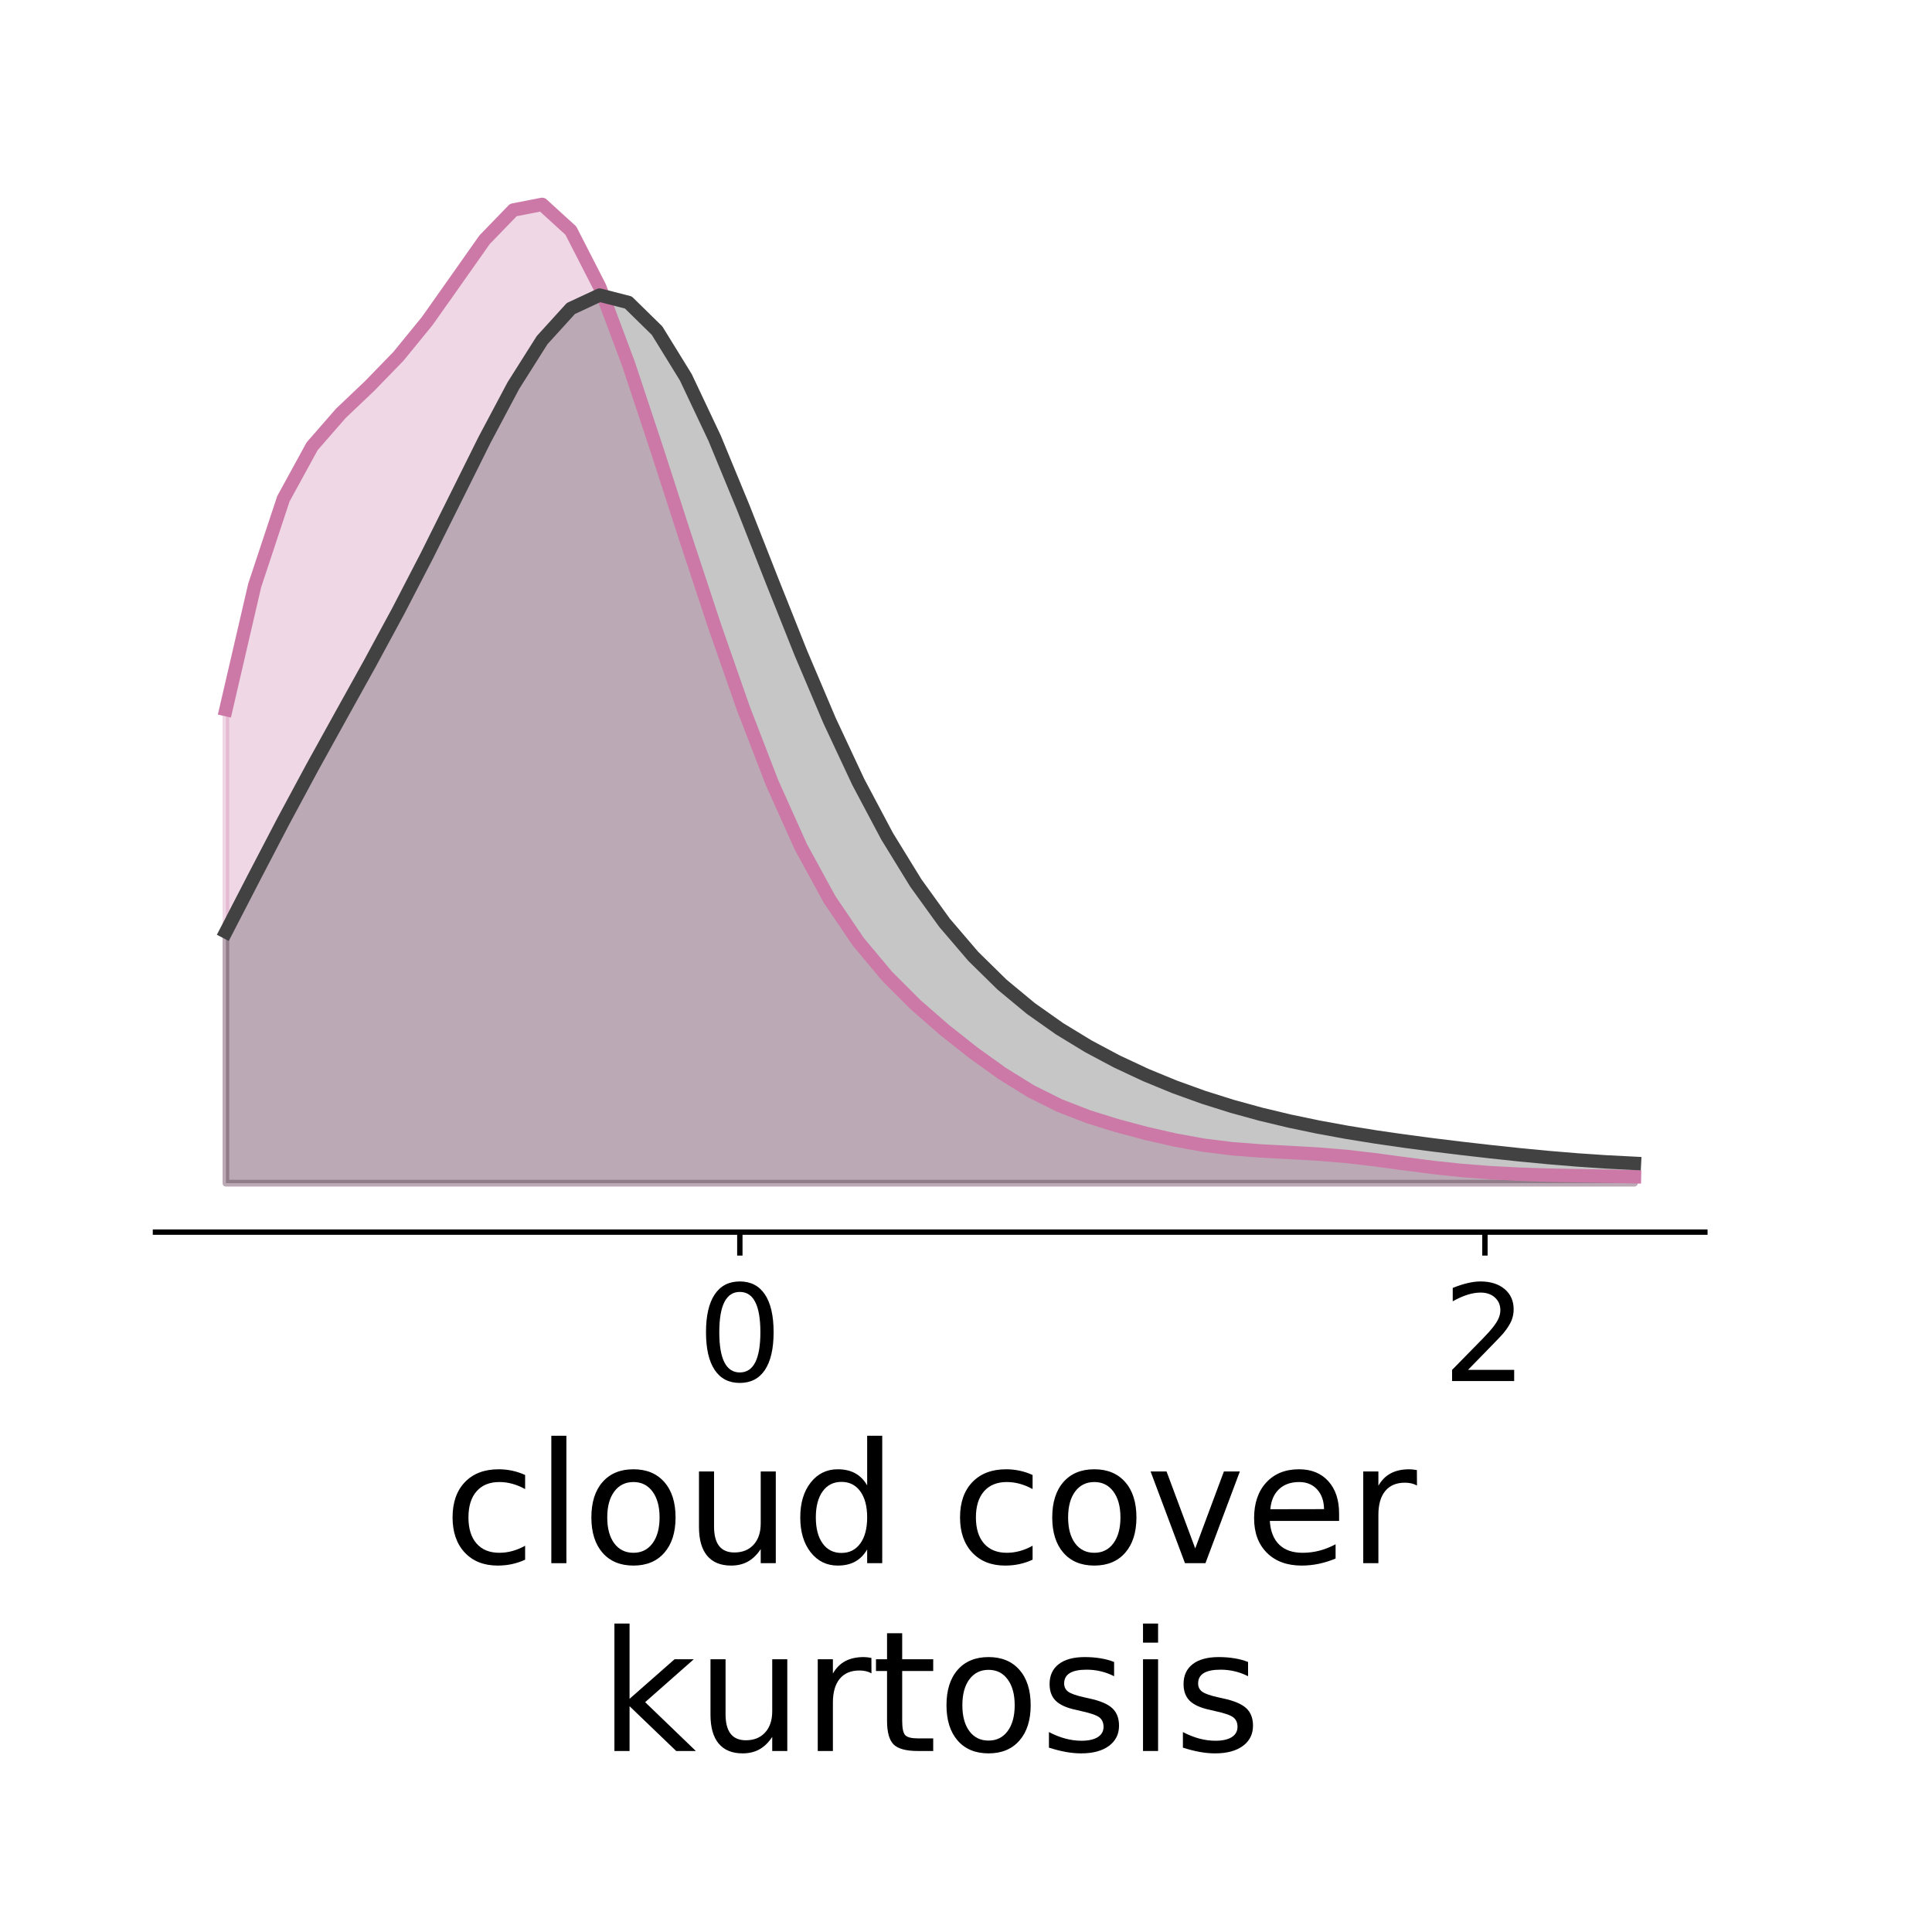
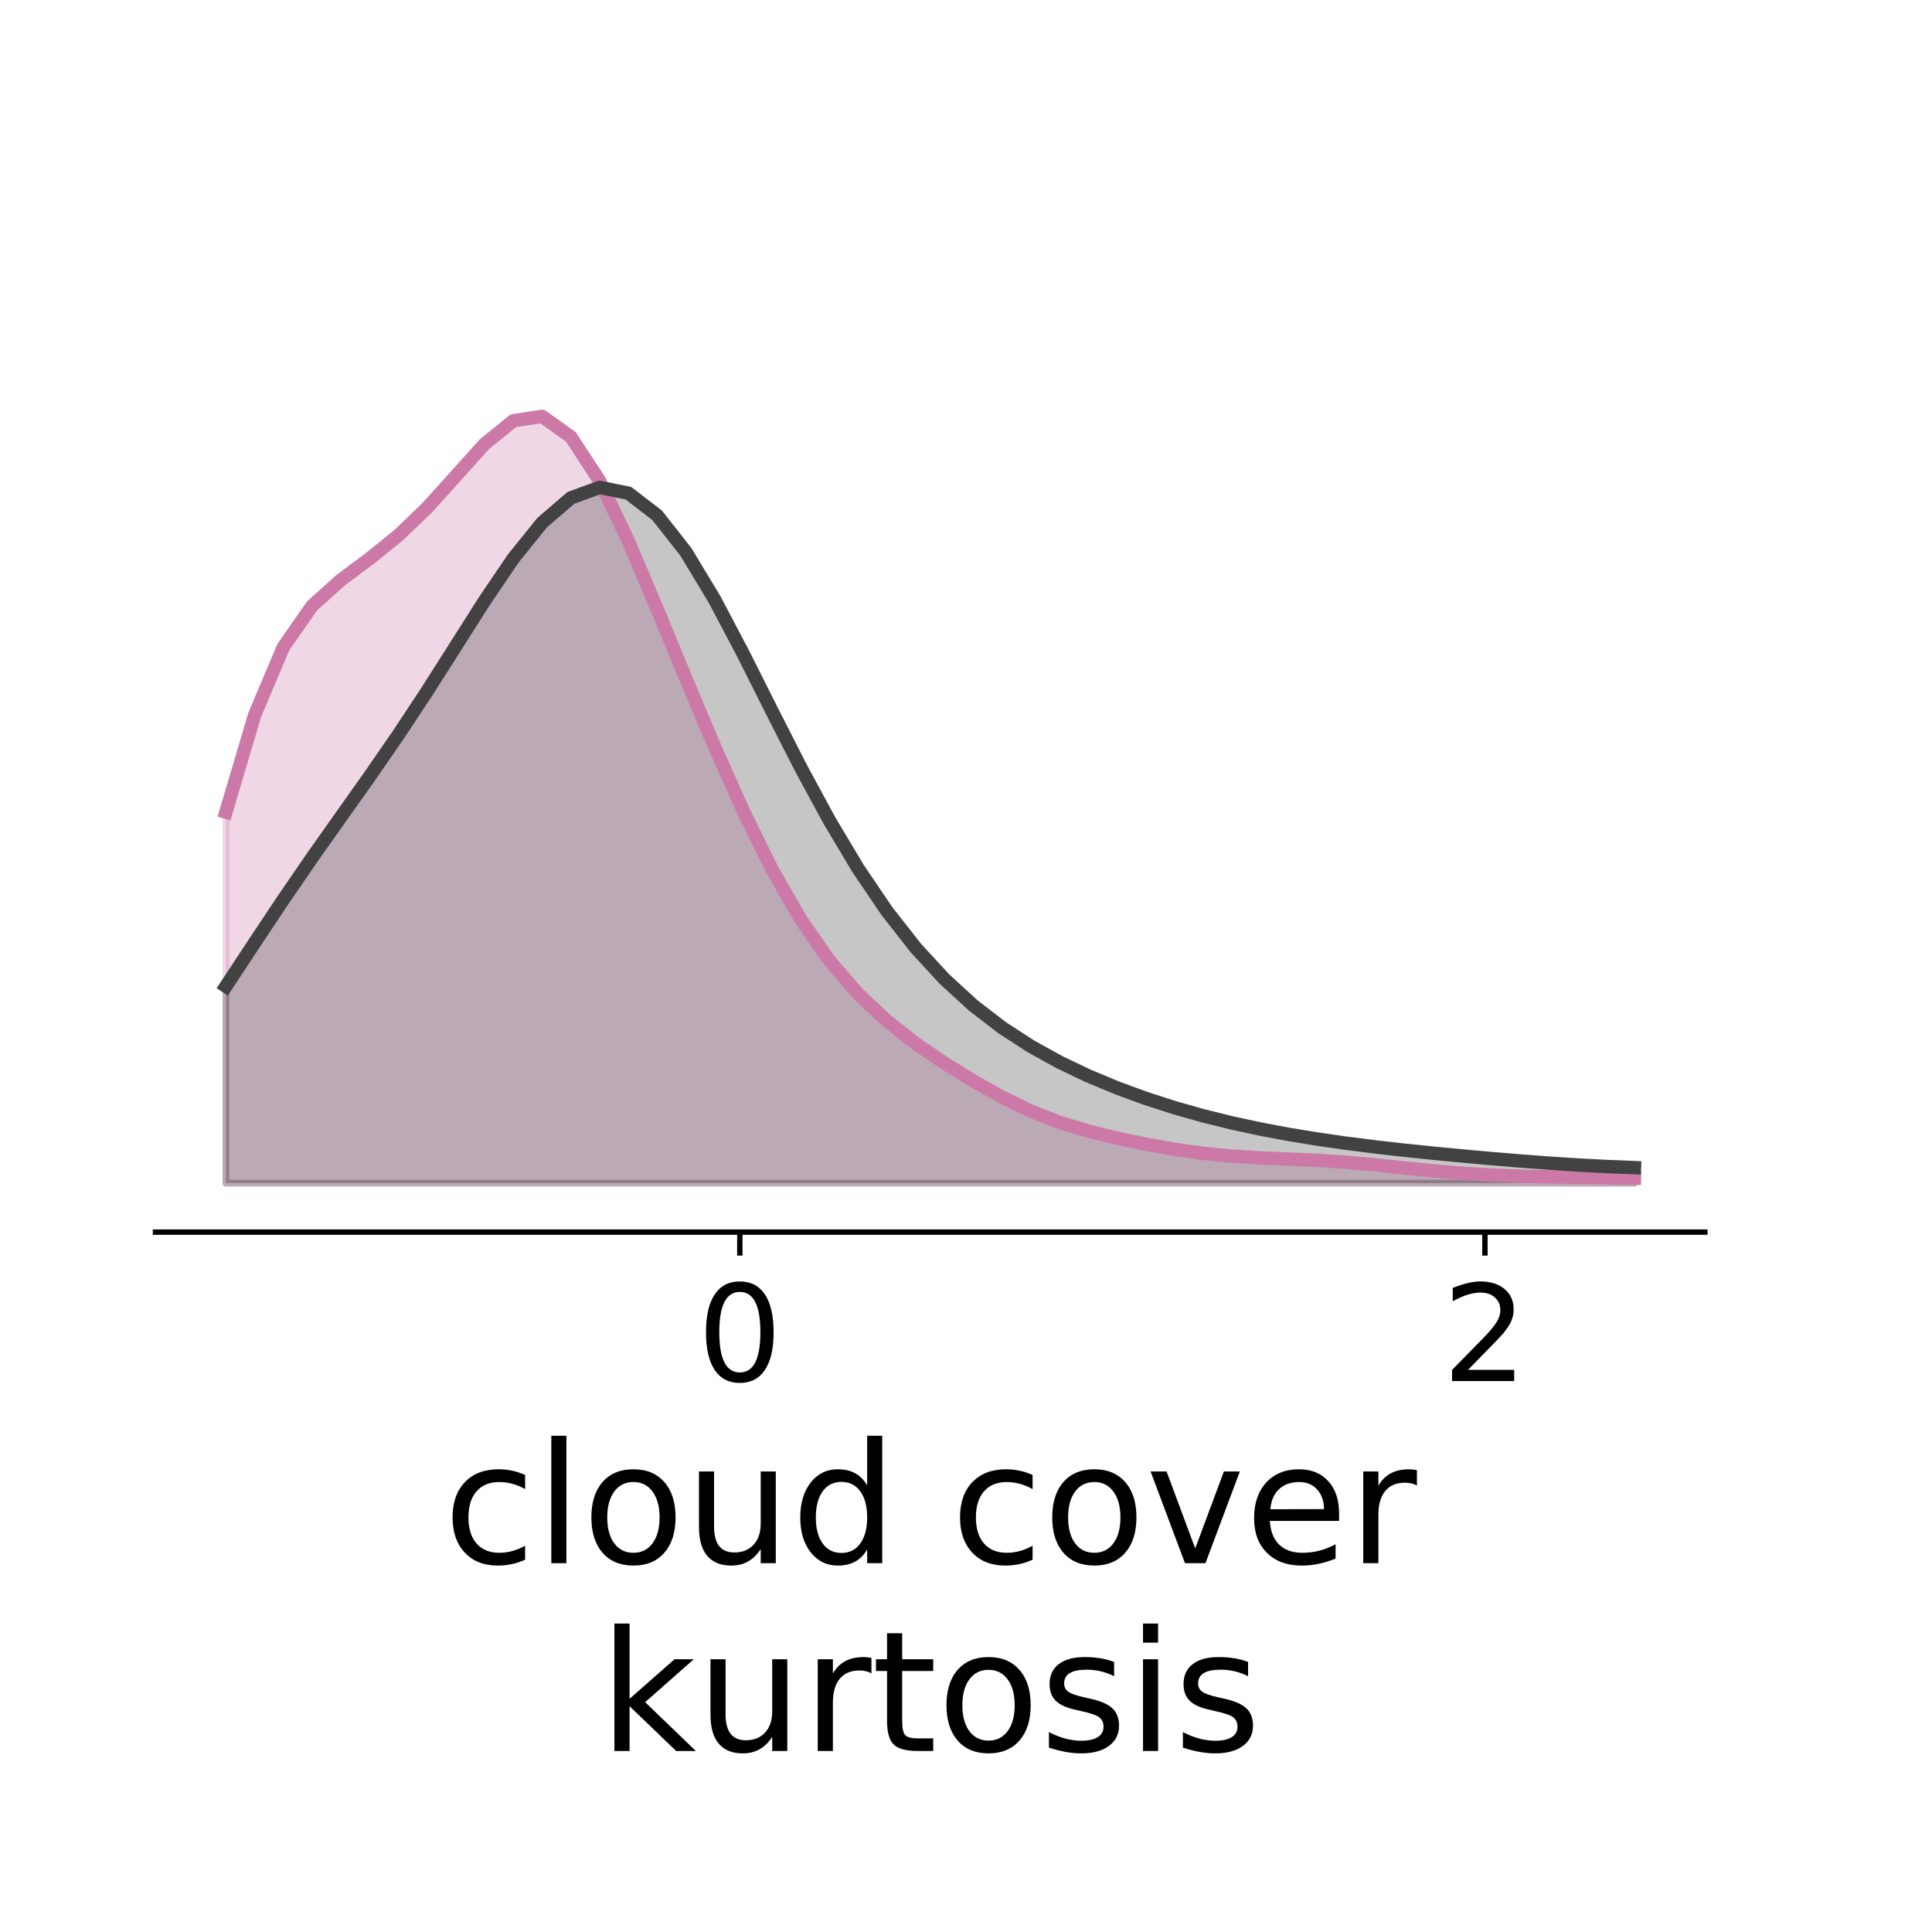
<svg xmlns="http://www.w3.org/2000/svg" xmlns:xlink="http://www.w3.org/1999/xlink" height="288pt" version="1.1" viewBox="0 0 288 288" width="288pt">
  <defs>
    <style type="text/css">
*{stroke-linecap:butt;stroke-linejoin:round;}
  </style>
  </defs>
  <g id="figure_1">
    <g id="patch_1">
      <path d="M 0 288  L 288 288  L 288 0  L 0 0  z " style="fill:#ffffff;" />
    </g>
    <g id="axes_1">
      <g id="patch_2">
        <path d="M 23.175 183.67  L 254.142 183.67  L 254.142 23.175  L 23.175 23.175  z " style="fill:#ffffff;" />
      </g>
      <g id="PolyCollection_1">
        <defs>
-           <path d="M 33.674 -111.625  L 33.674 -182.229  L 37.959 -200.704  L 42.244 -213.647  L 46.529 -221.478  L 50.814 -226.391  L 55.099 -230.463  L 59.384 -234.874  L 63.669 -240.124  L 67.954 -246.187  L 72.239 -252.268  L 76.525 -256.695  L 80.81 -257.53  L 85.095 -253.625  L 89.38 -245.258  L 93.665 -233.817  L 97.95 -220.905  L 102.235 -207.654  L 106.52 -194.681  L 110.805 -182.418  L 115.09 -171.318  L 119.376 -161.774  L 123.661 -153.926  L 127.946 -147.608  L 132.231 -142.482  L 136.516 -138.198  L 140.801 -134.461  L 145.086 -131.073  L 149.371 -127.997  L 153.656 -125.339  L 157.942 -123.197  L 162.227 -121.535  L 166.512 -120.201  L 170.797 -119.058  L 175.082 -118.075  L 179.367 -117.297  L 183.652 -116.76  L 187.937 -116.43  L 192.222 -116.204  L 196.507 -115.961  L 200.793 -115.603  L 205.078 -115.103  L 209.363 -114.524  L 213.648 -113.97  L 217.933 -113.518  L 222.218 -113.187  L 226.503 -112.964  L 230.788 -112.826  L 235.073 -112.743  L 239.358 -112.673  L 243.644 -112.583  L 243.644 -111.625  L 243.644 -111.625  L 239.358 -111.625  L 235.073 -111.625  L 230.788 -111.625  L 226.503 -111.625  L 222.218 -111.625  L 217.933 -111.625  L 213.648 -111.625  L 209.363 -111.625  L 205.078 -111.625  L 200.793 -111.625  L 196.507 -111.625  L 192.222 -111.625  L 187.937 -111.625  L 183.652 -111.625  L 179.367 -111.625  L 175.082 -111.625  L 170.797 -111.625  L 166.512 -111.625  L 162.227 -111.625  L 157.942 -111.625  L 153.656 -111.625  L 149.371 -111.625  L 145.086 -111.625  L 140.801 -111.625  L 136.516 -111.625  L 132.231 -111.625  L 127.946 -111.625  L 123.661 -111.625  L 119.376 -111.625  L 115.09 -111.625  L 110.805 -111.625  L 106.52 -111.625  L 102.235 -111.625  L 97.95 -111.625  L 93.665 -111.625  L 89.38 -111.625  L 85.095 -111.625  L 80.81 -111.625  L 76.525 -111.625  L 72.239 -111.625  L 67.954 -111.625  L 63.669 -111.625  L 59.384 -111.625  L 55.099 -111.625  L 50.814 -111.625  L 46.529 -111.625  L 42.244 -111.625  L 37.959 -111.625  L 33.674 -111.625  z " id="mf5a11c12c1" style="stroke:#cc79a7;stroke-opacity:0.3;" />
+           <path d="M 33.674 -111.625  L 33.674 -166.941  L 37.959 -181.415  L 42.244 -191.556  L 46.529 -197.691  L 50.814 -201.54  L 55.099 -204.73  L 59.384 -208.187  L 63.669 -212.3  L 67.954 -217.05  L 72.239 -221.814  L 76.525 -225.282  L 80.81 -225.936  L 85.095 -222.877  L 89.38 -216.322  L 93.665 -207.358  L 97.95 -197.242  L 102.235 -186.861  L 106.52 -176.697  L 110.805 -167.089  L 115.09 -158.392  L 119.376 -150.915  L 123.661 -144.767  L 127.946 -139.817  L 132.231 -135.801  L 136.516 -132.444  L 140.801 -129.516  L 145.086 -126.862  L 149.371 -124.452  L 153.656 -122.369  L 157.942 -120.691  L 162.227 -119.389  L 166.512 -118.344  L 170.797 -117.449  L 175.082 -116.678  L 179.367 -116.069  L 183.652 -115.648  L 187.937 -115.389  L 192.222 -115.213  L 196.507 -115.022  L 200.793 -114.742  L 205.078 -114.35  L 209.363 -113.896  L 213.648 -113.462  L 217.933 -113.108  L 222.218 -112.849  L 226.503 -112.674  L 230.788 -112.566  L 235.073 -112.501  L 239.358 -112.446  L 243.644 -112.375  L 243.644 -111.625  L 243.644 -111.625  L 239.358 -111.625  L 235.073 -111.625  L 230.788 -111.625  L 226.503 -111.625  L 222.218 -111.625  L 217.933 -111.625  L 213.648 -111.625  L 209.363 -111.625  L 205.078 -111.625  L 200.793 -111.625  L 196.507 -111.625  L 192.222 -111.625  L 187.937 -111.625  L 183.652 -111.625  L 179.367 -111.625  L 175.082 -111.625  L 170.797 -111.625  L 166.512 -111.625  L 162.227 -111.625  L 157.942 -111.625  L 153.656 -111.625  L 149.371 -111.625  L 145.086 -111.625  L 140.801 -111.625  L 136.516 -111.625  L 132.231 -111.625  L 127.946 -111.625  L 123.661 -111.625  L 119.376 -111.625  L 115.09 -111.625  L 110.805 -111.625  L 106.52 -111.625  L 102.235 -111.625  L 97.95 -111.625  L 93.665 -111.625  L 89.38 -111.625  L 85.095 -111.625  L 80.81 -111.625  L 76.525 -111.625  L 72.239 -111.625  L 67.954 -111.625  L 63.669 -111.625  L 59.384 -111.625  L 55.099 -111.625  L 50.814 -111.625  L 46.529 -111.625  L 42.244 -111.625  L 37.959 -111.625  L 33.674 -111.625  z " id="m3f59475dcc" style="stroke:#cc79a7;stroke-opacity:0.3;" />
        </defs>
-         <g clip-path="url(#p996461b7a2)">
-           <use style="fill:#cc79a7;fill-opacity:0.3;stroke:#cc79a7;stroke-opacity:0.3;" x="0" xlink:href="#mf5a11c12c1" y="288" />
+         <g clip-path="url(#p4291ad63a1)">
+           <use style="fill:#cc79a7;fill-opacity:0.3;stroke:#cc79a7;stroke-opacity:0.3;" x="0" xlink:href="#m3f59475dcc" y="288" />
        </g>
      </g>
      <g id="PolyCollection_2">
        <defs>
-           <path d="M 33.674 -111.625  L 33.674 -149.083  L 37.959 -157.383  L 42.244 -165.601  L 46.529 -173.566  L 50.814 -181.312  L 55.099 -189.025  L 59.384 -196.945  L 63.669 -205.227  L 67.954 -213.83  L 72.239 -222.448  L 76.525 -230.516  L 80.81 -237.296  L 85.095 -242.01  L 89.38 -244.008  L 93.665 -242.913  L 97.95 -238.711  L 102.235 -231.757  L 106.52 -222.693  L 110.805 -212.315  L 115.09 -201.417  L 119.376 -190.675  L 123.661 -180.579  L 127.946 -171.427  L 132.231 -163.355  L 136.516 -156.38  L 140.801 -150.442  L 145.086 -145.435  L 149.371 -141.225  L 153.656 -137.673  L 157.942 -134.647  L 162.227 -132.035  L 166.512 -129.754  L 170.797 -127.749  L 175.082 -125.985  L 179.367 -124.438  L 183.652 -123.087  L 187.937 -121.909  L 192.222 -120.884  L 196.507 -119.99  L 200.793 -119.206  L 205.078 -118.514  L 209.363 -117.895  L 213.648 -117.33  L 217.933 -116.806  L 222.218 -116.316  L 226.503 -115.86  L 230.788 -115.449  L 235.073 -115.093  L 239.358 -114.803  L 243.644 -114.583  L 243.644 -111.625  L 243.644 -111.625  L 239.358 -111.625  L 235.073 -111.625  L 230.788 -111.625  L 226.503 -111.625  L 222.218 -111.625  L 217.933 -111.625  L 213.648 -111.625  L 209.363 -111.625  L 205.078 -111.625  L 200.793 -111.625  L 196.507 -111.625  L 192.222 -111.625  L 187.937 -111.625  L 183.652 -111.625  L 179.367 -111.625  L 175.082 -111.625  L 170.797 -111.625  L 166.512 -111.625  L 162.227 -111.625  L 157.942 -111.625  L 153.656 -111.625  L 149.371 -111.625  L 145.086 -111.625  L 140.801 -111.625  L 136.516 -111.625  L 132.231 -111.625  L 127.946 -111.625  L 123.661 -111.625  L 119.376 -111.625  L 115.09 -111.625  L 110.805 -111.625  L 106.52 -111.625  L 102.235 -111.625  L 97.95 -111.625  L 93.665 -111.625  L 89.38 -111.625  L 85.095 -111.625  L 80.81 -111.625  L 76.525 -111.625  L 72.239 -111.625  L 67.954 -111.625  L 63.669 -111.625  L 59.384 -111.625  L 55.099 -111.625  L 50.814 -111.625  L 46.529 -111.625  L 42.244 -111.625  L 37.959 -111.625  L 33.674 -111.625  z " id="mfd1207fffa" style="stroke:#424243;stroke-opacity:0.3;" />
+           <path d="M 33.674 -111.625  L 33.674 -140.972  L 37.959 -147.475  L 42.244 -153.913  L 46.529 -160.154  L 50.814 -166.222  L 55.099 -172.265  L 59.384 -178.47  L 63.669 -184.959  L 67.954 -191.699  L 72.239 -198.451  L 76.525 -204.772  L 80.81 -210.084  L 85.095 -213.777  L 89.38 -215.343  L 93.665 -214.485  L 97.95 -211.193  L 102.235 -205.744  L 106.52 -198.643  L 110.805 -190.512  L 115.09 -181.974  L 119.376 -173.558  L 123.661 -165.648  L 127.946 -158.478  L 132.231 -152.154  L 136.516 -146.689  L 140.801 -142.037  L 145.086 -138.114  L 149.371 -134.816  L 153.656 -132.033  L 157.942 -129.662  L 162.227 -127.615  L 166.512 -125.829  L 170.797 -124.258  L 175.082 -122.876  L 179.367 -121.664  L 183.652 -120.605  L 187.937 -119.682  L 192.222 -118.879  L 196.507 -118.179  L 200.793 -117.565  L 205.078 -117.022  L 209.363 -116.537  L 213.648 -116.095  L 217.933 -115.684  L 222.218 -115.3  L 226.503 -114.943  L 230.788 -114.621  L 235.073 -114.342  L 239.358 -114.115  L 243.644 -113.942  L 243.644 -111.625  L 243.644 -111.625  L 239.358 -111.625  L 235.073 -111.625  L 230.788 -111.625  L 226.503 -111.625  L 222.218 -111.625  L 217.933 -111.625  L 213.648 -111.625  L 209.363 -111.625  L 205.078 -111.625  L 200.793 -111.625  L 196.507 -111.625  L 192.222 -111.625  L 187.937 -111.625  L 183.652 -111.625  L 179.367 -111.625  L 175.082 -111.625  L 170.797 -111.625  L 166.512 -111.625  L 162.227 -111.625  L 157.942 -111.625  L 153.656 -111.625  L 149.371 -111.625  L 145.086 -111.625  L 140.801 -111.625  L 136.516 -111.625  L 132.231 -111.625  L 127.946 -111.625  L 123.661 -111.625  L 119.376 -111.625  L 115.09 -111.625  L 110.805 -111.625  L 106.52 -111.625  L 102.235 -111.625  L 97.95 -111.625  L 93.665 -111.625  L 89.38 -111.625  L 85.095 -111.625  L 80.81 -111.625  L 76.525 -111.625  L 72.239 -111.625  L 67.954 -111.625  L 63.669 -111.625  L 59.384 -111.625  L 55.099 -111.625  L 50.814 -111.625  L 46.529 -111.625  L 42.244 -111.625  L 37.959 -111.625  L 33.674 -111.625  z " id="m0563b9ded0" style="stroke:#424243;stroke-opacity:0.3;" />
        </defs>
-         <g clip-path="url(#p996461b7a2)">
-           <use style="fill:#424243;fill-opacity:0.3;stroke:#424243;stroke-opacity:0.3;" x="0" xlink:href="#mfd1207fffa" y="288" />
+         <g clip-path="url(#p4291ad63a1)">
+           <use style="fill:#424243;fill-opacity:0.3;stroke:#424243;stroke-opacity:0.3;" x="0" xlink:href="#m0563b9ded0" y="288" />
        </g>
      </g>
      <g id="matplotlib.axis_1">
        <g id="xtick_1">
          <g id="line2d_1">
            <defs>
-               <path d="M 0 0  L 0 3.5  " id="md8083f6fa4" style="stroke:#000000;stroke-width:0.8;" />
+               <path d="M 0 0  L 0 3.5  " id="m0037bbf5a7" style="stroke:#000000;stroke-width:0.8;" />
            </defs>
            <g>
-               <use style="stroke:#000000;stroke-width:0.8;" x="110.286" xlink:href="#md8083f6fa4" y="183.67" />
+               <use style="stroke:#000000;stroke-width:0.8;" x="110.286" xlink:href="#m0037bbf5a7" y="183.67" />
            </g>
          </g>
          <g id="text_1">
            <defs>
              <path d="M 31.781 66.406  Q 24.172 66.406 20.328 58.906  Q 16.5 51.422 16.5 36.375  Q 16.5 21.391 20.328 13.891  Q 24.172 6.391 31.781 6.391  Q 39.453 6.391 43.281 13.891  Q 47.125 21.391 47.125 36.375  Q 47.125 51.422 43.281 58.906  Q 39.453 66.406 31.781 66.406  z M 31.781 74.219  Q 44.047 74.219 50.516 64.516  Q 56.984 54.828 56.984 36.375  Q 56.984 17.969 50.516 8.266  Q 44.047 -1.422 31.781 -1.422  Q 19.531 -1.422 13.062 8.266  Q 6.594 17.969 6.594 36.375  Q 6.594 54.828 13.062 64.516  Q 19.531 74.219 31.781 74.219  z " id="DejaVuSans-30" />
            </defs>
            <g transform="translate(103.9235 205.8669)scale(0.2 -0.2)">
              <use xlink:href="#DejaVuSans-30" />
            </g>
          </g>
        </g>
        <g id="xtick_2">
          <g id="line2d_2">
            <g>
-               <use style="stroke:#000000;stroke-width:0.8;" x="221.356" xlink:href="#md8083f6fa4" y="183.67" />
+               <use style="stroke:#000000;stroke-width:0.8;" x="221.356" xlink:href="#m0037bbf5a7" y="183.67" />
            </g>
          </g>
          <g id="text_2">
            <defs>
              <path d="M 19.188 8.297  L 53.609 8.297  L 53.609 0  L 7.328 0  L 7.328 8.297  Q 12.938 14.109 22.625 23.891  Q 32.328 33.688 34.812 36.531  Q 39.547 41.844 41.422 45.531  Q 43.312 49.219 43.312 52.781  Q 43.312 58.594 39.234 62.25  Q 35.156 65.922 28.609 65.922  Q 23.969 65.922 18.812 64.312  Q 13.672 62.703 7.812 59.422  L 7.812 69.391  Q 13.766 71.781 18.938 73  Q 24.125 74.219 28.422 74.219  Q 39.75 74.219 46.484 68.547  Q 53.219 62.891 53.219 53.422  Q 53.219 48.922 51.531 44.891  Q 49.859 40.875 45.406 35.406  Q 44.188 33.984 37.641 27.219  Q 31.109 20.453 19.188 8.297  z " id="DejaVuSans-32" />
            </defs>
            <g transform="translate(214.9938 205.8669)scale(0.2 -0.2)">
              <use xlink:href="#DejaVuSans-32" />
            </g>
          </g>
        </g>
        <g id="text_3">
          <defs>
            <path d="M 48.781 52.594  L 48.781 44.188  Q 44.969 46.297 41.141 47.344  Q 37.312 48.391 33.406 48.391  Q 24.656 48.391 19.812 42.844  Q 14.984 37.312 14.984 27.297  Q 14.984 17.281 19.812 11.734  Q 24.656 6.203 33.406 6.203  Q 37.312 6.203 41.141 7.25  Q 44.969 8.297 48.781 10.406  L 48.781 2.094  Q 45.016 0.344 40.984 -0.531  Q 36.969 -1.422 32.422 -1.422  Q 20.062 -1.422 12.781 6.344  Q 5.516 14.109 5.516 27.297  Q 5.516 40.672 12.859 48.328  Q 20.219 56 33.016 56  Q 37.156 56 41.109 55.141  Q 45.062 54.297 48.781 52.594  z " id="DejaVuSans-63" />
            <path d="M 9.422 75.984  L 18.406 75.984  L 18.406 0  L 9.422 0  z " id="DejaVuSans-6c" />
            <path d="M 30.609 48.391  Q 23.391 48.391 19.188 42.75  Q 14.984 37.109 14.984 27.297  Q 14.984 17.484 19.156 11.844  Q 23.344 6.203 30.609 6.203  Q 37.797 6.203 41.984 11.859  Q 46.188 17.531 46.188 27.297  Q 46.188 37.016 41.984 42.703  Q 37.797 48.391 30.609 48.391  z M 30.609 56  Q 42.328 56 49.016 48.375  Q 55.719 40.766 55.719 27.297  Q 55.719 13.875 49.016 6.219  Q 42.328 -1.422 30.609 -1.422  Q 18.844 -1.422 12.172 6.219  Q 5.516 13.875 5.516 27.297  Q 5.516 40.766 12.172 48.375  Q 18.844 56 30.609 56  z " id="DejaVuSans-6f" />
            <path d="M 8.5 21.578  L 8.5 54.688  L 17.484 54.688  L 17.484 21.922  Q 17.484 14.156 20.5 10.266  Q 23.531 6.391 29.594 6.391  Q 36.859 6.391 41.078 11.031  Q 45.312 15.672 45.312 23.688  L 45.312 54.688  L 54.297 54.688  L 54.297 0  L 45.312 0  L 45.312 8.406  Q 42.047 3.422 37.719 1  Q 33.406 -1.422 27.688 -1.422  Q 18.266 -1.422 13.375 4.438  Q 8.5 10.297 8.5 21.578  z M 31.109 56  z " id="DejaVuSans-75" />
            <path d="M 45.406 46.391  L 45.406 75.984  L 54.391 75.984  L 54.391 0  L 45.406 0  L 45.406 8.203  Q 42.578 3.328 38.25 0.953  Q 33.938 -1.422 27.875 -1.422  Q 17.969 -1.422 11.734 6.484  Q 5.516 14.406 5.516 27.297  Q 5.516 40.188 11.734 48.094  Q 17.969 56 27.875 56  Q 33.938 56 38.25 53.625  Q 42.578 51.266 45.406 46.391  z M 14.797 27.297  Q 14.797 17.391 18.875 11.75  Q 22.953 6.109 30.078 6.109  Q 37.203 6.109 41.297 11.75  Q 45.406 17.391 45.406 27.297  Q 45.406 37.203 41.297 42.844  Q 37.203 48.484 30.078 48.484  Q 22.953 48.484 18.875 42.844  Q 14.797 37.203 14.797 27.297  z " id="DejaVuSans-64" />
            <path id="DejaVuSans-20" />
            <path d="M 2.984 54.688  L 12.5 54.688  L 29.594 8.797  L 46.688 54.688  L 56.203 54.688  L 35.688 0  L 23.484 0  z " id="DejaVuSans-76" />
            <path d="M 56.203 29.594  L 56.203 25.203  L 14.891 25.203  Q 15.484 15.922 20.484 11.062  Q 25.484 6.203 34.422 6.203  Q 39.594 6.203 44.453 7.469  Q 49.312 8.734 54.109 11.281  L 54.109 2.781  Q 49.266 0.734 44.188 -0.344  Q 39.109 -1.422 33.891 -1.422  Q 20.797 -1.422 13.156 6.188  Q 5.516 13.812 5.516 26.812  Q 5.516 40.234 12.766 48.109  Q 20.016 56 32.328 56  Q 43.359 56 49.781 48.891  Q 56.203 41.797 56.203 29.594  z M 47.219 32.234  Q 47.125 39.594 43.094 43.984  Q 39.062 48.391 32.422 48.391  Q 24.906 48.391 20.391 44.141  Q 15.875 39.891 15.188 32.172  z " id="DejaVuSans-65" />
            <path d="M 41.109 46.297  Q 39.594 47.172 37.812 47.578  Q 36.031 48 33.891 48  Q 26.266 48 22.188 43.047  Q 18.109 38.094 18.109 28.812  L 18.109 0  L 9.078 0  L 9.078 54.688  L 18.109 54.688  L 18.109 46.188  Q 20.953 51.172 25.484 53.578  Q 30.031 56 36.531 56  Q 37.453 56 38.578 55.875  Q 39.703 55.766 41.062 55.516  z " id="DejaVuSans-72" />
          </defs>
          <g transform="translate(66.08433 233.0223)scale(0.25 -0.25)">
            <use xlink:href="#DejaVuSans-63" />
            <use x="54.98" xlink:href="#DejaVuSans-6c" />
            <use x="82.764" xlink:href="#DejaVuSans-6f" />
            <use x="143.945" xlink:href="#DejaVuSans-75" />
            <use x="207.324" xlink:href="#DejaVuSans-64" />
            <use x="270.801" xlink:href="#DejaVuSans-20" />
            <use x="302.588" xlink:href="#DejaVuSans-63" />
            <use x="357.568" xlink:href="#DejaVuSans-6f" />
            <use x="418.75" xlink:href="#DejaVuSans-76" />
            <use x="477.93" xlink:href="#DejaVuSans-65" />
            <use x="539.453" xlink:href="#DejaVuSans-72" />
          </g>
          <defs>
            <path d="M 9.078 75.984  L 18.109 75.984  L 18.109 31.109  L 44.922 54.688  L 56.391 54.688  L 27.391 29.109  L 57.625 0  L 45.906 0  L 18.109 26.703  L 18.109 0  L 9.078 0  z " id="DejaVuSans-6b" />
            <path d="M 18.312 70.219  L 18.312 54.688  L 36.812 54.688  L 36.812 47.703  L 18.312 47.703  L 18.312 18.016  Q 18.312 11.328 20.141 9.422  Q 21.969 7.516 27.594 7.516  L 36.812 7.516  L 36.812 0  L 27.594 0  Q 17.188 0 13.234 3.875  Q 9.281 7.766 9.281 18.016  L 9.281 47.703  L 2.688 47.703  L 2.688 54.688  L 9.281 54.688  L 9.281 70.219  z " id="DejaVuSans-74" />
            <path d="M 44.281 53.078  L 44.281 44.578  Q 40.484 46.531 36.375 47.5  Q 32.281 48.484 27.875 48.484  Q 21.188 48.484 17.844 46.438  Q 14.5 44.391 14.5 40.281  Q 14.5 37.156 16.891 35.375  Q 19.281 33.594 26.516 31.984  L 29.594 31.297  Q 39.156 29.25 43.188 25.516  Q 47.219 21.781 47.219 15.094  Q 47.219 7.469 41.188 3.016  Q 35.156 -1.422 24.609 -1.422  Q 20.219 -1.422 15.453 -0.562  Q 10.688 0.297 5.422 2  L 5.422 11.281  Q 10.406 8.688 15.234 7.391  Q 20.062 6.109 24.812 6.109  Q 31.156 6.109 34.562 8.281  Q 37.984 10.453 37.984 14.406  Q 37.984 18.062 35.516 20.016  Q 33.062 21.969 24.703 23.781  L 21.578 24.516  Q 13.234 26.266 9.516 29.906  Q 5.812 33.547 5.812 39.891  Q 5.812 47.609 11.281 51.797  Q 16.75 56 26.812 56  Q 31.781 56 36.172 55.266  Q 40.578 54.547 44.281 53.078  z " id="DejaVuSans-73" />
            <path d="M 9.422 54.688  L 18.406 54.688  L 18.406 0  L 9.422 0  z M 9.422 75.984  L 18.406 75.984  L 18.406 64.594  L 9.422 64.594  z " id="DejaVuSans-69" />
          </defs>
          <g transform="translate(89.32066 261.0169)scale(0.25 -0.25)">
            <use xlink:href="#DejaVuSans-6b" />
            <use x="57.863" xlink:href="#DejaVuSans-75" />
            <use x="121.242" xlink:href="#DejaVuSans-72" />
            <use x="162.355" xlink:href="#DejaVuSans-74" />
            <use x="201.564" xlink:href="#DejaVuSans-6f" />
            <use x="262.746" xlink:href="#DejaVuSans-73" />
            <use x="314.846" xlink:href="#DejaVuSans-69" />
            <use x="342.629" xlink:href="#DejaVuSans-73" />
          </g>
        </g>
      </g>
      <g id="line2d_3">
-         <path clip-path="url(#p996461b7a2)" d="M 33.674 105.771  L 37.959 87.296  L 42.244 74.353  L 46.529 66.522  L 50.814 61.609  L 55.099 57.537  L 59.384 53.126  L 63.669 47.876  L 67.954 41.813  L 72.239 35.732  L 76.525 31.305  L 80.81 30.47  L 85.095 34.375  L 89.38 42.742  L 93.665 54.183  L 97.95 67.095  L 102.235 80.346  L 106.52 93.319  L 110.805 105.582  L 115.09 116.682  L 119.376 126.226  L 123.661 134.074  L 127.946 140.392  L 132.231 145.518  L 136.516 149.802  L 140.801 153.539  L 145.086 156.927  L 149.371 160.003  L 153.656 162.661  L 157.942 164.803  L 162.227 166.465  L 166.512 167.799  L 170.797 168.942  L 175.082 169.925  L 179.367 170.703  L 183.652 171.24  L 187.937 171.57  L 192.222 171.796  L 196.507 172.039  L 200.793 172.397  L 205.078 172.897  L 209.363 173.476  L 213.648 174.03  L 217.933 174.482  L 222.218 174.813  L 226.503 175.036  L 230.788 175.174  L 235.073 175.257  L 239.358 175.327  L 243.644 175.417  " style="fill:none;stroke:#cc79a7;stroke-linecap:square;stroke-width:2;" />
+         <path clip-path="url(#p4291ad63a1)" d="M 33.674 121.059  L 37.959 106.585  L 42.244 96.444  L 46.529 90.309  L 50.814 86.46  L 55.099 83.27  L 59.384 79.813  L 63.669 75.7  L 67.954 70.95  L 72.239 66.186  L 76.525 62.718  L 80.81 62.064  L 85.095 65.123  L 89.38 71.678  L 93.665 80.642  L 97.95 90.758  L 102.235 101.139  L 106.52 111.303  L 110.805 120.911  L 115.09 129.608  L 119.376 137.085  L 123.661 143.233  L 127.946 148.183  L 132.231 152.199  L 136.516 155.556  L 140.801 158.484  L 145.086 161.138  L 149.371 163.548  L 153.656 165.631  L 157.942 167.309  L 162.227 168.611  L 166.512 169.656  L 170.797 170.551  L 175.082 171.322  L 179.367 171.931  L 183.652 172.352  L 187.937 172.611  L 192.222 172.787  L 196.507 172.978  L 200.793 173.258  L 205.078 173.65  L 209.363 174.104  L 213.648 174.538  L 217.933 174.892  L 222.218 175.151  L 226.503 175.326  L 230.788 175.434  L 235.073 175.499  L 239.358 175.554  L 243.644 175.625  " style="fill:none;stroke:#cc79a7;stroke-linecap:square;stroke-width:2;" />
      </g>
      <g id="line2d_4">
-         <path clip-path="url(#p996461b7a2)" d="M 33.674 138.917  L 37.959 130.617  L 42.244 122.399  L 46.529 114.434  L 50.814 106.688  L 55.099 98.975  L 59.384 91.055  L 63.669 82.773  L 67.954 74.17  L 72.239 65.552  L 76.525 57.484  L 80.81 50.704  L 85.095 45.99  L 89.38 43.992  L 93.665 45.087  L 97.95 49.289  L 102.235 56.243  L 106.52 65.307  L 110.805 75.685  L 115.09 86.583  L 119.376 97.325  L 123.661 107.421  L 127.946 116.573  L 132.231 124.645  L 136.516 131.62  L 140.801 137.558  L 145.086 142.565  L 149.371 146.775  L 153.656 150.327  L 157.942 153.353  L 162.227 155.965  L 166.512 158.246  L 170.797 160.251  L 175.082 162.015  L 179.367 163.562  L 183.652 164.913  L 187.937 166.091  L 192.222 167.116  L 196.507 168.01  L 200.793 168.794  L 205.078 169.486  L 209.363 170.105  L 213.648 170.67  L 217.933 171.194  L 222.218 171.684  L 226.503 172.14  L 230.788 172.551  L 235.073 172.907  L 239.358 173.197  L 243.644 173.417  " style="fill:none;stroke:#424243;stroke-linecap:square;stroke-width:2;" />
+         <path clip-path="url(#p4291ad63a1)" d="M 33.674 147.028  L 37.959 140.525  L 42.244 134.087  L 46.529 127.846  L 50.814 121.778  L 55.099 115.735  L 59.384 109.53  L 63.669 103.041  L 67.954 96.301  L 72.239 89.549  L 76.525 83.228  L 80.81 77.916  L 85.095 74.223  L 89.38 72.657  L 93.665 73.515  L 97.95 76.807  L 102.235 82.256  L 106.52 89.357  L 110.805 97.488  L 115.09 106.026  L 119.376 114.442  L 123.661 122.352  L 127.946 129.522  L 132.231 135.846  L 136.516 141.311  L 140.801 145.963  L 145.086 149.886  L 149.371 153.184  L 153.656 155.967  L 157.942 158.338  L 162.227 160.385  L 166.512 162.171  L 170.797 163.742  L 175.082 165.124  L 179.367 166.336  L 183.652 167.395  L 187.937 168.318  L 192.222 169.121  L 196.507 169.821  L 200.793 170.435  L 205.078 170.978  L 209.363 171.463  L 213.648 171.905  L 217.933 172.316  L 222.218 172.7  L 226.503 173.057  L 230.788 173.379  L 235.073 173.658  L 239.358 173.885  L 243.644 174.058  " style="fill:none;stroke:#424243;stroke-linecap:square;stroke-width:2;" />
      </g>
      <g id="patch_3">
        <path d="M 23.175 183.67  L 254.142 183.67  " style="fill:none;stroke:#000000;stroke-linecap:square;stroke-linejoin:miter;stroke-width:0.8;" />
      </g>
    </g>
  </g>
  <defs>
-     <clipPath id="p996461b7a2">
+     <clipPath id="p4291ad63a1">
      <rect height="160.495" width="230.967" x="23.175" y="23.175" />
    </clipPath>
  </defs>
</svg>
